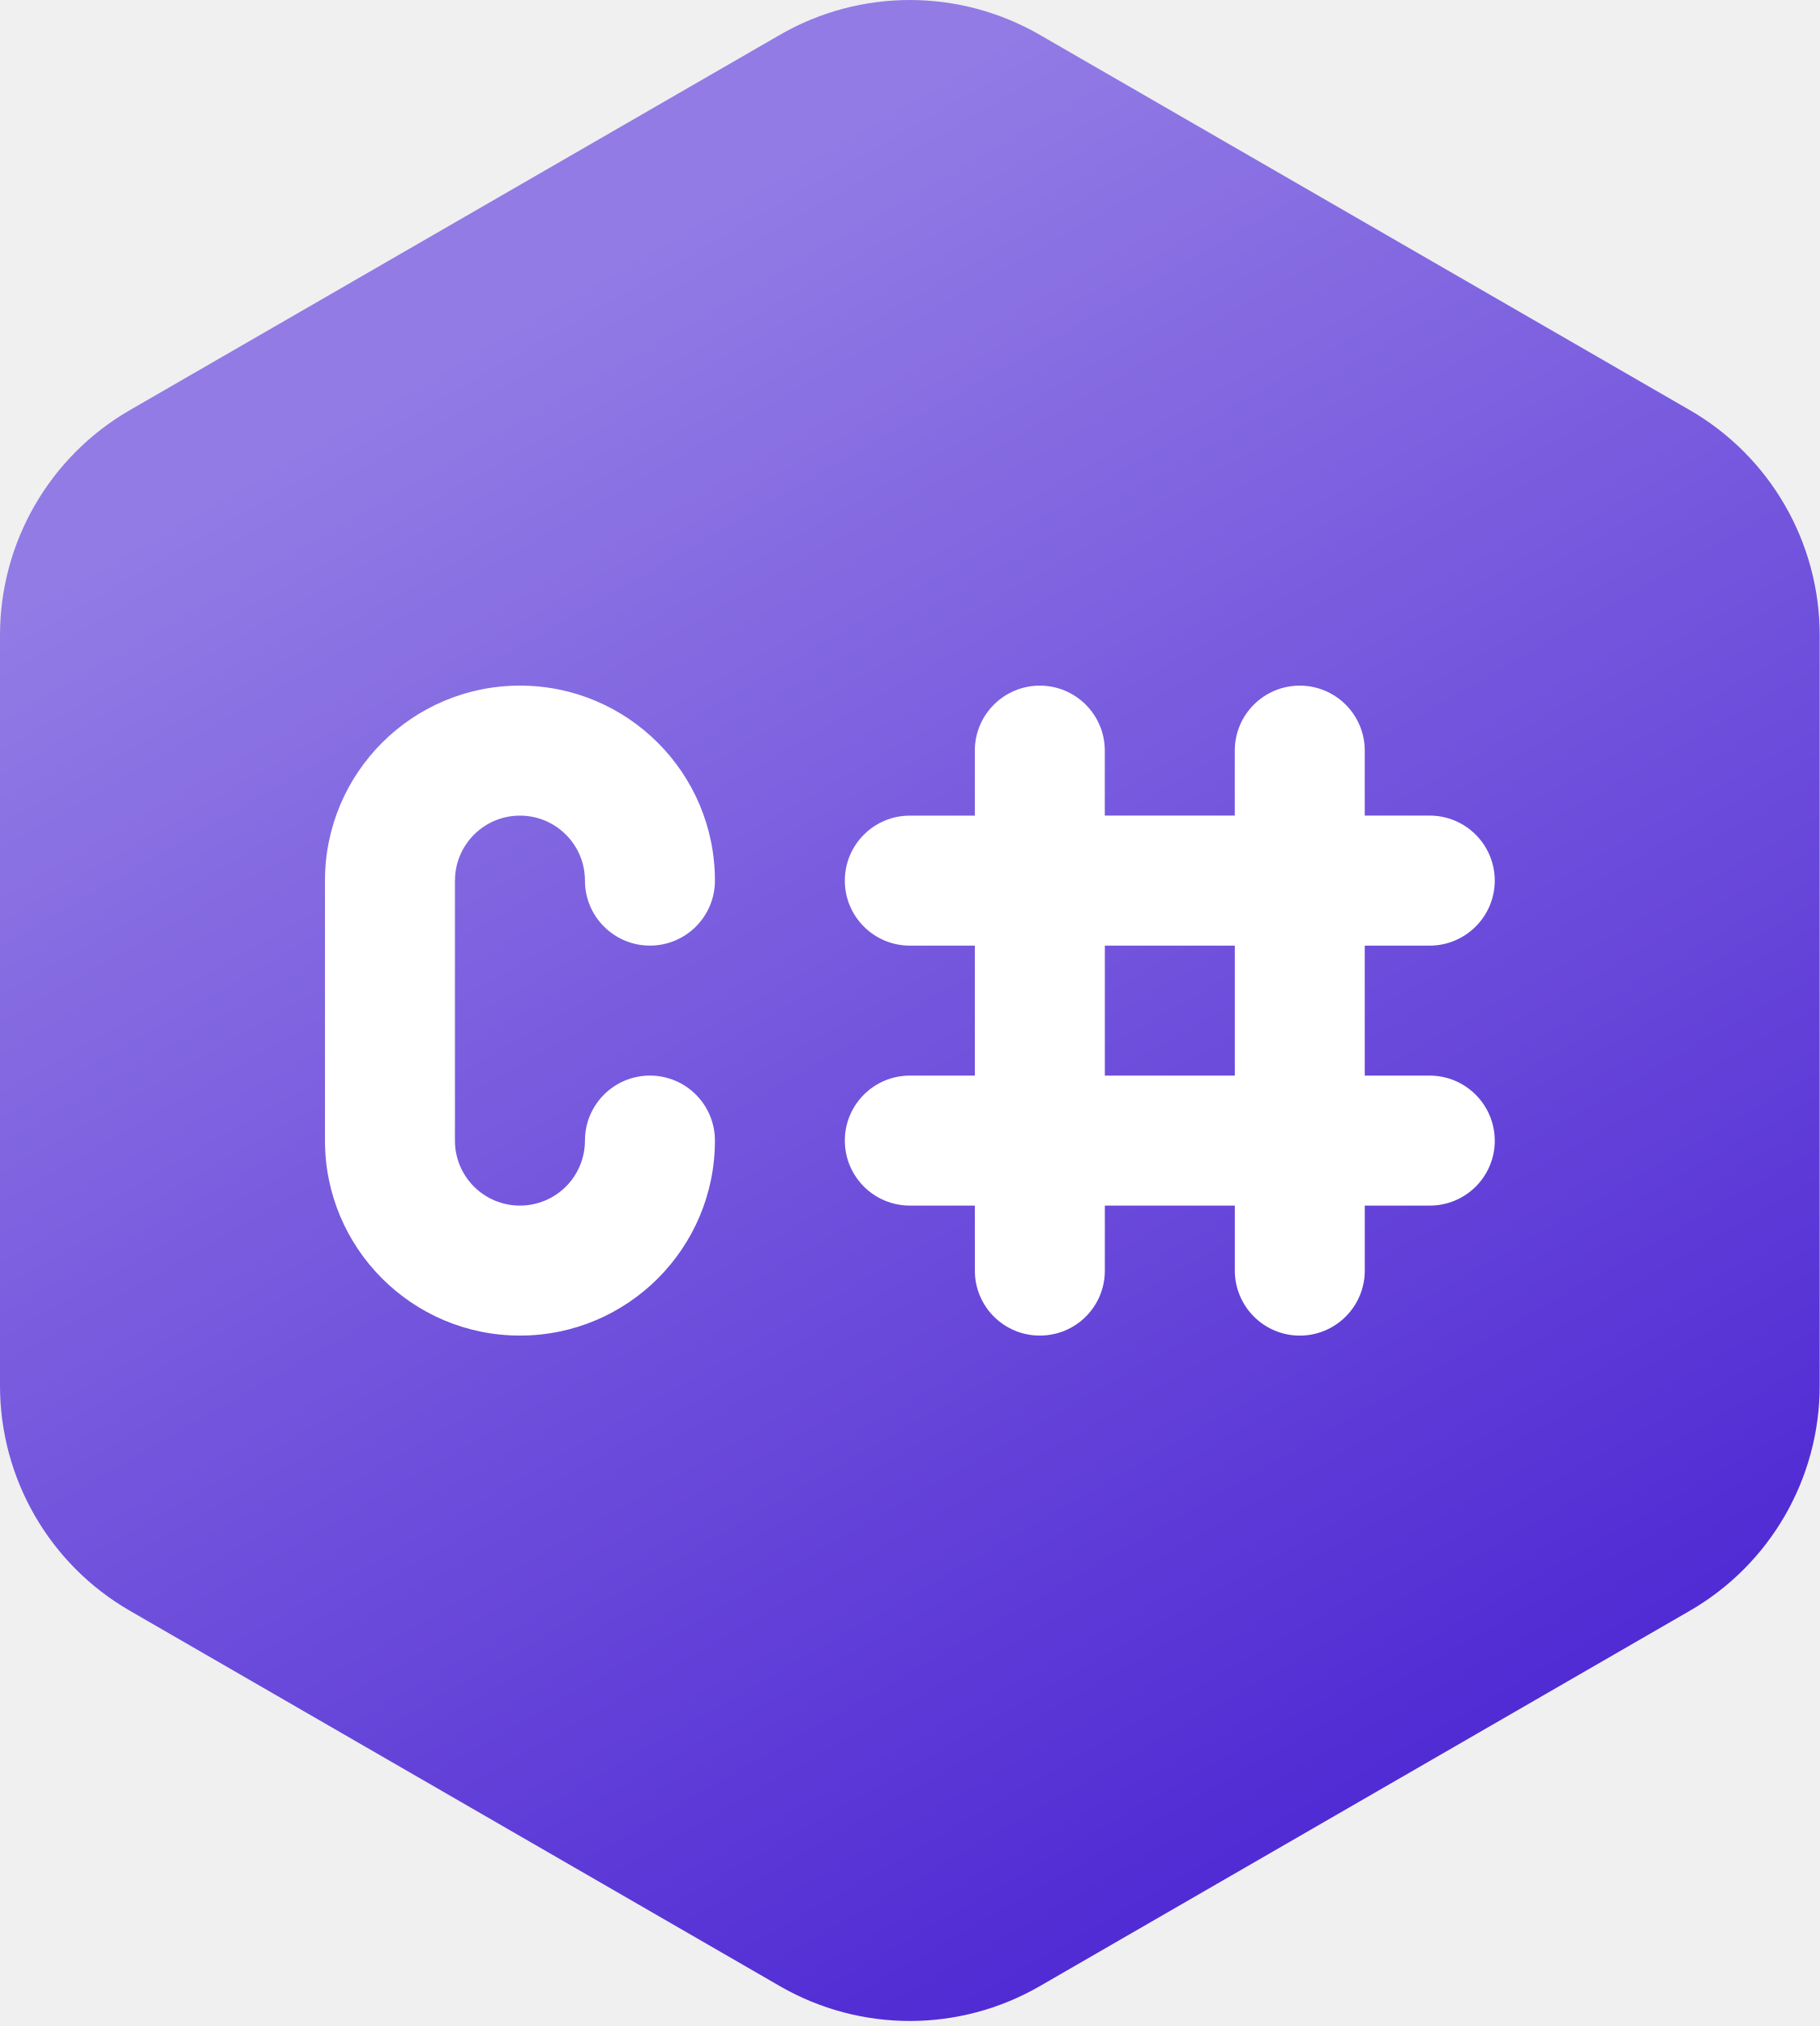
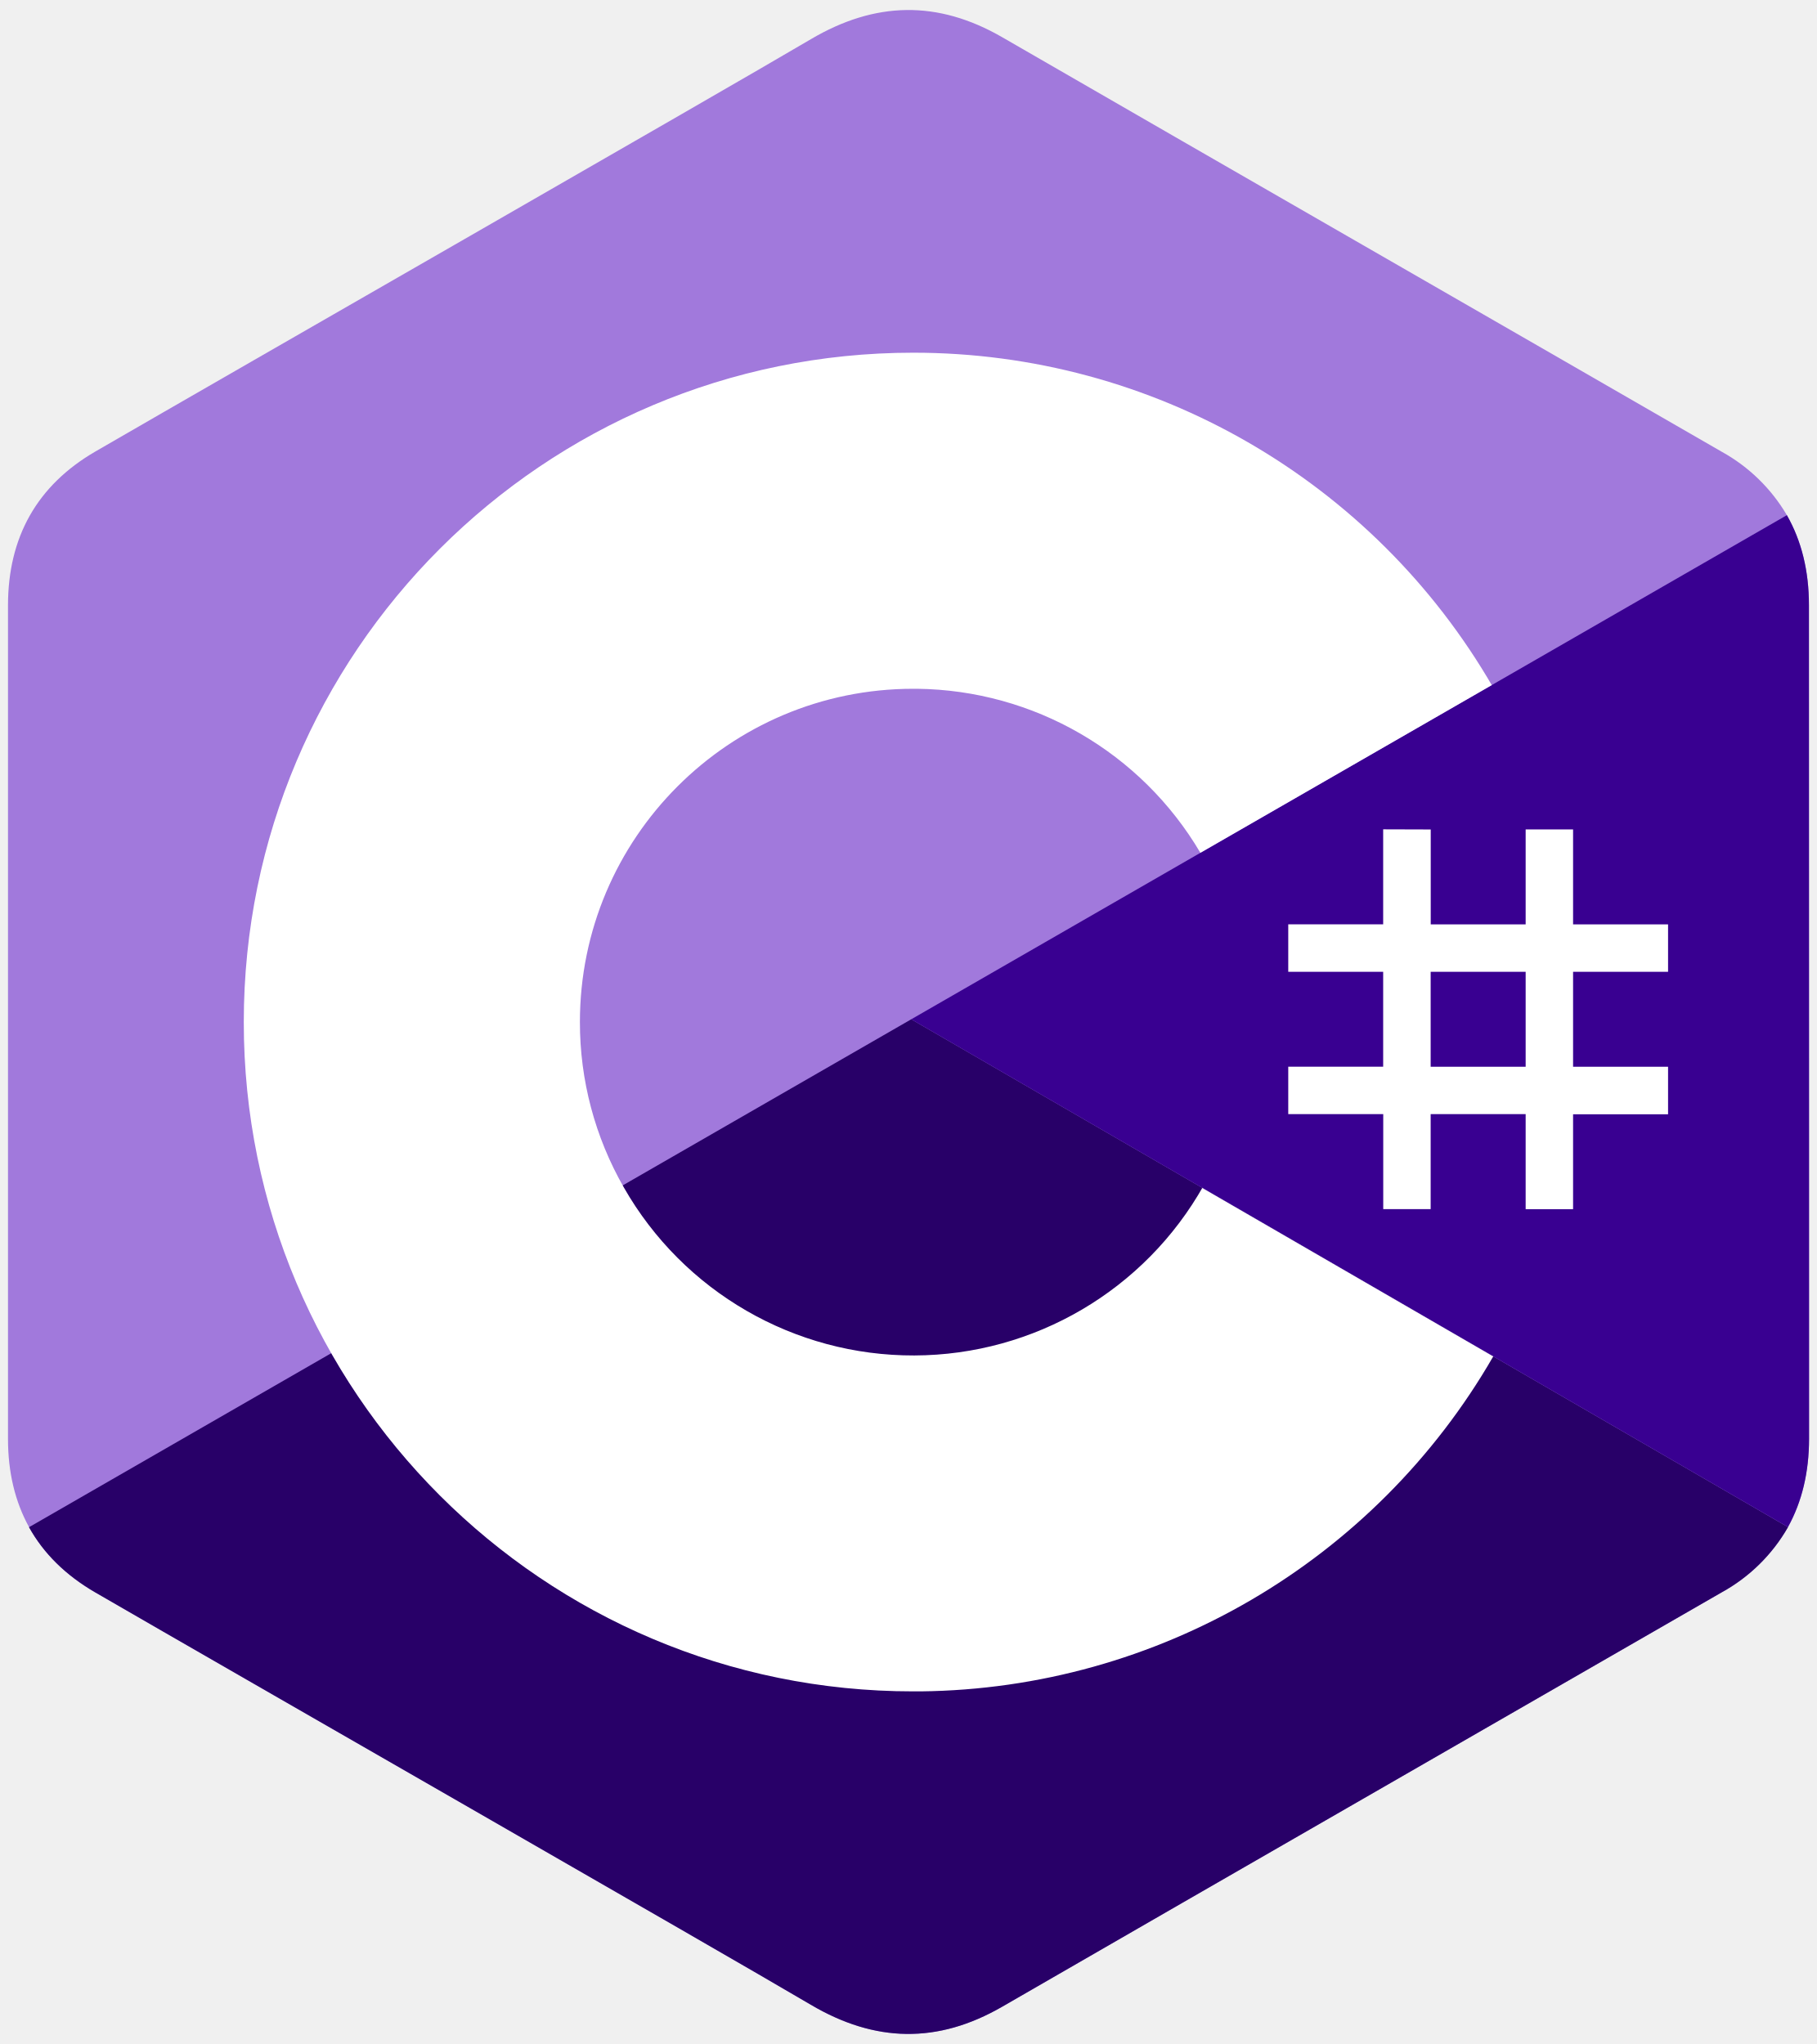
- <svg xmlns="http://www.w3.org/2000/svg" viewBox="0 0 256 285">
-   <defs>
-     <linearGradient id="SVGfnwjfeci" x1="17.42%" x2="56.516%" y1="21.86%" y2="97.437%">
-       <stop offset="0%" stop-color="#927be5" />
-       <stop offset="100%" stop-color="#512bd4" />
-     </linearGradient>
-   </defs>
-   <path fill="url(#SVGfnwjfeci)" d="M0 89.355v105.576c0 13.06 6.967 25.14 18.286 31.666l91.429 52.794a36.56 36.56 0 0 0 36.571 0l91.429-52.794A36.56 36.56 0 0 0 256 194.93V89.356a36.56 36.56 0 0 0-18.285-31.672l-91.43-52.78a36.55 36.55 0 0 0-36.57 0l-91.43 52.78A36.57 36.57 0 0 0 0 89.356" />
-   <path fill="#fff" d="M64.003 123.872v36.575a9.13 9.13 0 0 0 9.145 9.145a9.14 9.14 0 0 0 9.145-9.145a9.142 9.142 0 1 1 18.285 0c0 15.149-12.28 27.43-27.43 27.43s-27.43-12.281-27.43-27.43v-36.57c0-15.15 12.28-27.43 27.43-27.43s27.43 12.28 27.43 27.43a9.142 9.142 0 0 1-18.285 0a9.142 9.142 0 1 0-18.285 0zm146.29 36.575a9.134 9.134 0 0 1-9.146 9.145h-9.145v9.14c0 2.427-.96 4.753-2.678 6.466a9.124 9.124 0 0 1-12.928 0a9.17 9.17 0 0 1-2.679-6.467v-9.14h-18.284v9.14a9.124 9.124 0 0 1-9.146 9.146a9.124 9.124 0 0 1-9.14-9.146v-9.14h-9.15a9.142 9.142 0 0 1 0-18.284h9.145v-18.285h-9.145a9.142 9.142 0 0 1 0-18.285h9.145v-9.145a9.142 9.142 0 0 1 18.285 0v9.14h18.285v-9.14a9.142 9.142 0 0 1 18.285 0v9.14h9.145a9.12 9.12 0 0 1 6.461 2.678a9.124 9.124 0 0 1 0 12.928a9.13 9.13 0 0 1-6.46 2.684h-9.146v18.285h9.145a9.166 9.166 0 0 1 9.145 9.14zm-36.576-27.425h-18.284v18.285h18.284z" />
+ <svg xmlns="http://www.w3.org/2000/svg" width="2222" height="2500" preserveAspectRatio="xMidYMid" viewBox="0 -1.43 255.58 290.11">
+   <path fill="#a179dc" d="M255.57 84.45c0-4.83-1.04-9.1-3.13-12.76a24.4 24.4 0 0 0-9.24-9C209.17 43.05 175.1 23.5 141.1 3.86c-9.17-5.3-18.06-5.1-27.16.27-13.54 7.98-81.35 46.83-101.55 58.53C4.06 67.5.02 74.87 0 84.44v118.37c0 4.72 1 8.9 2.99 12.51 2.05 3.72 5.17 6.82 9.38 9.26 20.21 11.7 88.02 50.55 101.56 58.53 9.11 5.38 18 5.57 27.17.27 34.02-19.64 68.08-39.2 102.1-58.81a24.33 24.33 0 0 0 9.4-9.25c1.99-3.61 2.98-7.8 2.98-12.52l-.01-118.35" />
+   <path fill="#280068" d="M128.18 143.24 2.98 215.33c2.06 3.7 5.18 6.8 9.4 9.25 20.2 11.7 88.01 50.55 101.55 58.53 9.11 5.38 18 5.57 27.17.27 34.02-19.64 68.08-39.2 102.1-58.81a24.33 24.33 0 0 0 9.4-9.25z" />
+   <path fill="#390091" d="M255.57 84.45c0-4.83-1.04-9.1-3.13-12.76l-124.26 71.55 124.41 72.07c2-3.6 2.99-7.79 3-12.51 0 0 0-78.9-.02-118.35" />
+   <g fill="#fff">
+     <path d="M201.9 116.3v13.47h13.47v-13.48h6.73v13.48h13.48v6.73H222.1v13.48h13.48v6.74H222.1v13.47h-6.73V156.7h-13.48v13.48h-6.73V156.7h-13.48v-6.73h13.47V136.5h-13.47v-6.74h13.47v-13.48zm13.47 20.2h-13.48v13.48h13.48z" />
+     <path d="M128.46 48.63a94.96 94.96 0 0 1 82.26 47.45l-.16-.27-41.35 23.8A47.28 47.28 0 0 0 129 96.33h-.54a47.3 47.3 0 0 0-47.3 47.3 47.08 47.08 0 0 0 6.23 23.47 47.28 47.28 0 0 0 82.29-.27l-.2.35 41.29 23.91a94.97 94.97 0 0 1-81.25 47.54h-1.06a94.96 94.96 0 0 1-95-95 95 95 0 0 1 95-95z" />
+   </g>
</svg>
